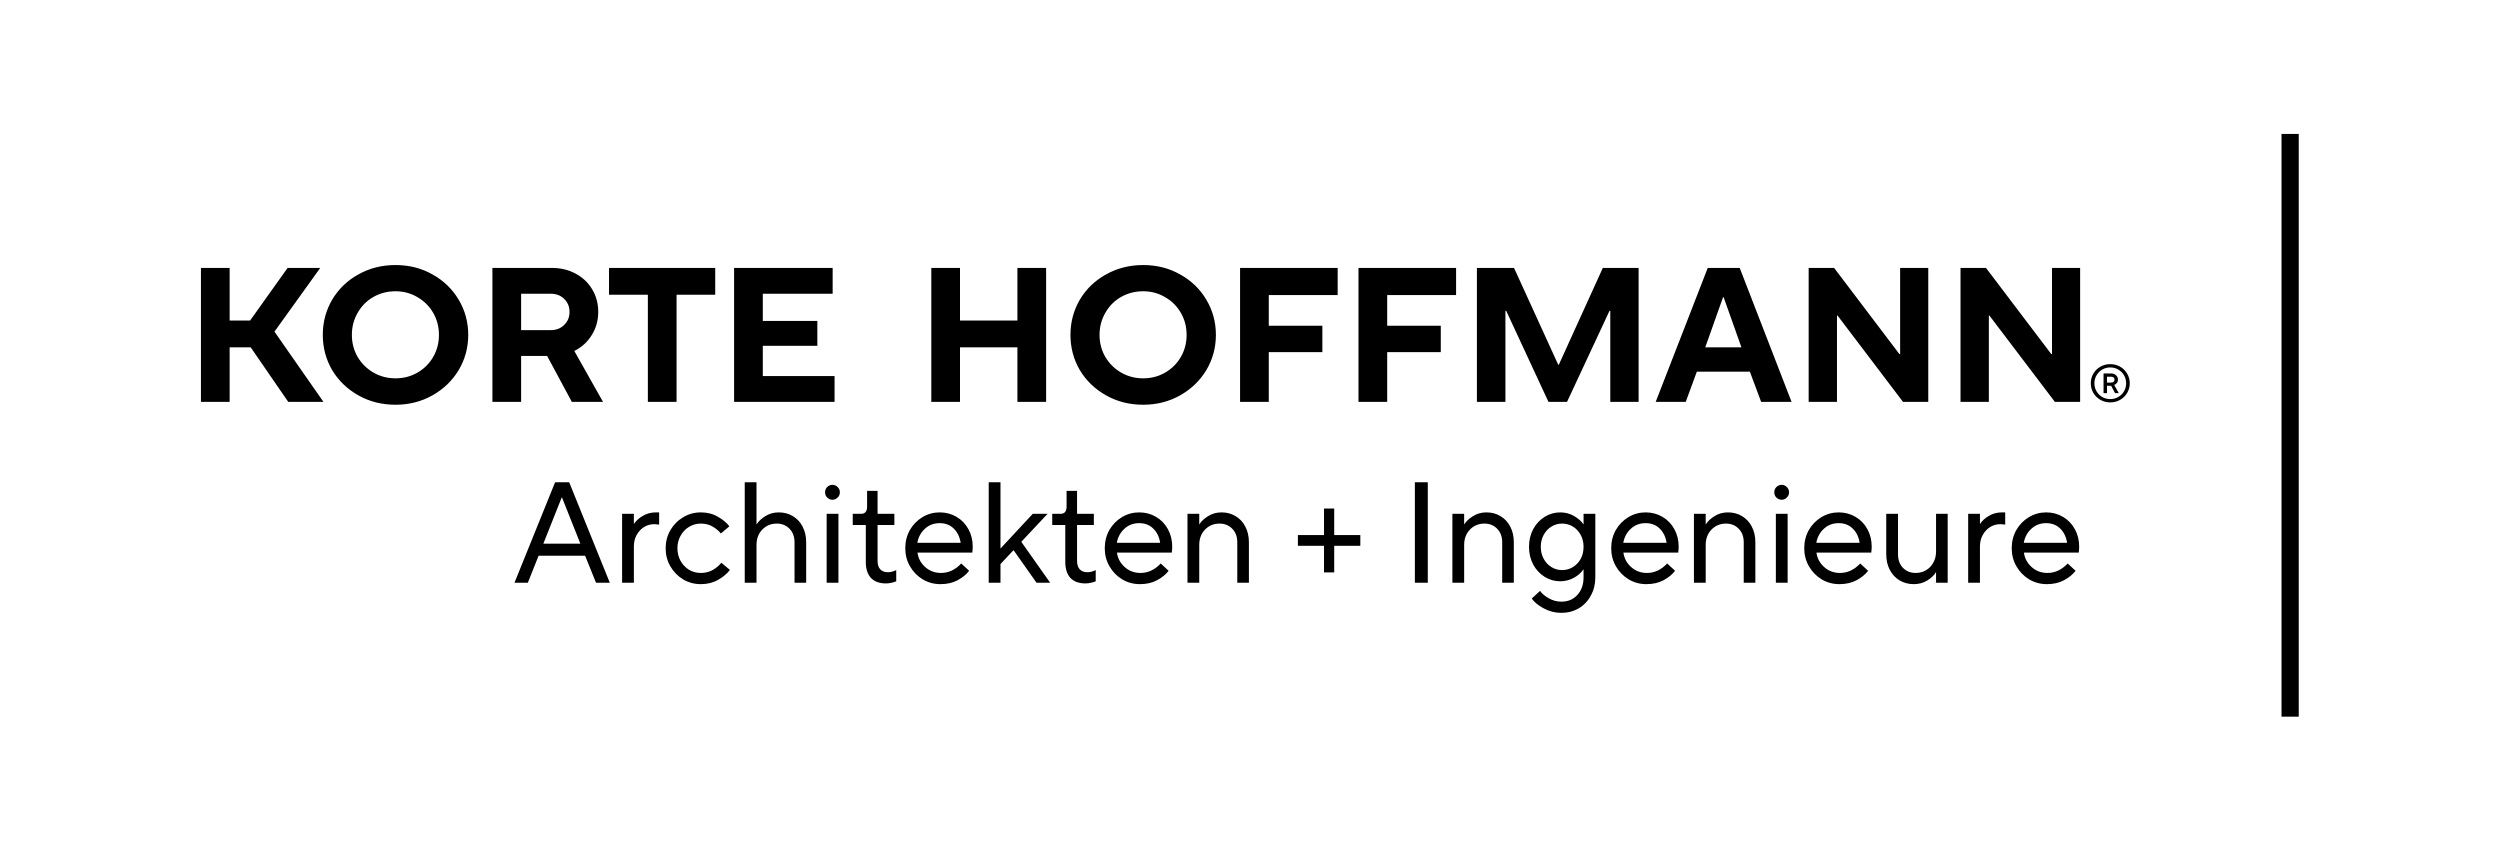
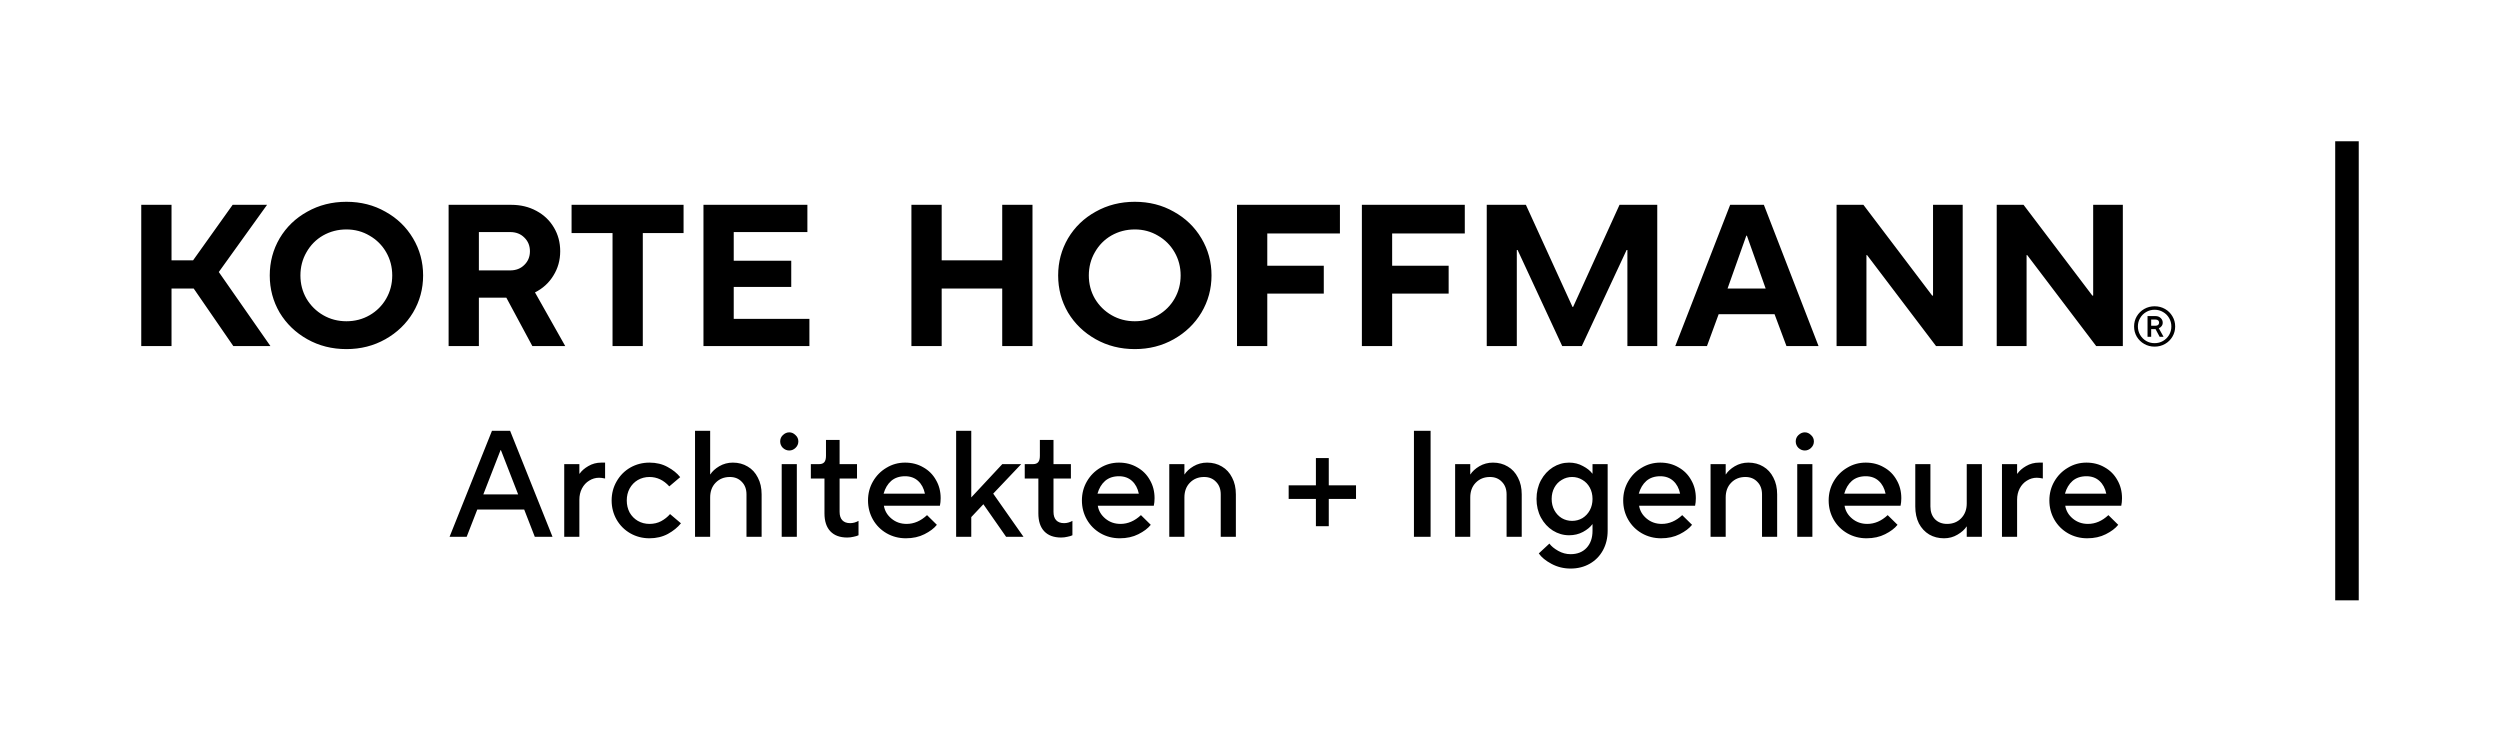
- <svg xmlns="http://www.w3.org/2000/svg" width="4703" height="1601" fill="none" viewBox="0 0 4703 1601">
-   <path fill="#000" d="M432 603h38.492l70.559-99h61.387L516.33 623.88 608.459 756h-66.204l-70.649-102.6H432V756h-54V504h54v99Zm312.033 158.4c-25.68 0-48.96-5.88-69.84-17.64-20.88-11.76-37.32-27.6-49.32-47.52-11.76-20.16-17.64-42.24-17.64-66.24 0-24 5.88-46.08 17.64-66.24 12-20.16 28.44-36 49.32-47.52 20.88-11.76 44.16-17.64 69.84-17.64 25.68 0 48.84 5.88 69.48 17.64 20.88 11.52 37.32 27.36 49.32 47.52 12 20.16 18 42.24 18 66.24 0 24-6 46.08-18 66.24-12 19.92-28.44 35.76-49.32 47.52-20.88 11.76-44.04 17.64-69.48 17.64Zm0-49.68c15.12 0 28.92-3.6 41.4-10.8 12.48-7.2 22.32-17.04 29.52-29.52 7.2-12.48 10.8-26.28 10.8-41.4 0-15.12-3.6-28.92-10.8-41.4-7.2-12.48-17.04-22.32-29.52-29.52-12.48-7.44-26.28-11.16-41.4-11.16-15.12 0-29.04 3.6-41.76 10.8-12.48 7.2-22.32 17.16-29.52 29.88-7.2 12.48-10.8 26.28-10.8 41.4 0 15.12 3.6 28.92 10.8 41.4 7.44 12.48 17.4 22.32 29.88 29.52 12.48 7.2 26.28 10.8 41.4 10.8ZM1134.4 756h-58.68l-46.44-86.4h-48.958V756h-54V504h111.598c16.8 0 31.8 3.6 45 10.8 13.44 7.2 23.88 17.16 31.32 29.88 7.44 12.48 11.16 26.52 11.16 42.12 0 16.08-4.08 30.6-12.24 43.56-7.92 12.96-18.84 22.92-32.76 29.88l54 95.76ZM980.322 552.6V621h55.798c10.32 0 18.72-3.24 25.2-9.72 6.72-6.48 10.08-14.64 10.08-24.48s-3.36-18-10.08-24.48c-6.48-6.48-14.88-9.72-25.2-9.72h-55.798ZM1272.76 756h-54V554.4h-73.08V504h199.8v50.4h-72.72V756Zm297.22 0h-189V504h185.4v48.6h-131.4v51.12h102.6v46.8h-102.6v56.88h135V756Zm235.98 0h-54V504h54v99h108v-99h54v252h-54V653.4h-108V756Zm344.58 5.4c-25.68 0-48.96-5.88-69.84-17.64-20.88-11.76-37.32-27.6-49.32-47.52-11.76-20.16-17.64-42.24-17.64-66.24 0-24 5.88-46.08 17.64-66.24 12-20.16 28.44-36 49.32-47.52 20.88-11.76 44.16-17.64 69.84-17.64 25.68 0 48.84 5.88 69.48 17.64 20.88 11.52 37.32 27.36 49.32 47.52 12 20.16 18 42.24 18 66.24 0 24-6 46.08-18 66.24-12 19.92-28.44 35.76-49.32 47.52-20.88 11.76-44.04 17.64-69.48 17.64Zm0-49.68c15.12 0 28.92-3.6 41.4-10.8 12.48-7.2 22.32-17.04 29.52-29.52 7.2-12.48 10.8-26.28 10.8-41.4 0-15.12-3.6-28.92-10.8-41.4-7.2-12.48-17.04-22.32-29.52-29.52-12.48-7.44-26.28-11.16-41.4-11.16-15.12 0-29.04 3.6-41.76 10.8-12.48 7.2-22.32 17.16-29.52 29.88-7.2 12.48-10.8 26.28-10.8 41.4 0 15.12 3.6 28.92 10.8 41.4 7.44 12.48 17.4 22.32 29.88 29.52 12.48 7.2 26.28 10.8 41.4 10.8ZM2386.83 756h-54V504h183.6v51.12h-129.6v57.6h100.8v49.68h-100.8V756Zm222.76 0h-54V504h183.6v51.12h-129.6v57.6h100.8v49.68h-100.8V756Zm222.4 0h-53.64V504h69.84l83.16 182.16h1.08l82.8-182.16h67.32v252h-53.28V584.64h-1.44L2947.91 756h-34.92l-79.56-171.36h-1.44V756Zm339.22 0h-56.52l97.92-252h60.12l97.56 252h-57.24l-21.24-56.88h-99.72L3171.21 756Zm70.2-196.92-33.48 94.32h68.04l-33.48-94.32h-1.08ZM3455.73 756h-53.28V504h47.88l122.76 162h1.44V504h52.92v252h-47.52l-123.12-162.36h-1.08V756Zm285.69 0h-53.28V504h47.88l122.76 162h1.44V504h52.92v252h-47.52L3742.5 593.64h-1.08V756Zm228.38 1c-6.73 0-12.9-1.6-18.5-4.8-5.6-3.2-10.03-7.533-13.3-13-3.2-5.533-4.8-11.6-4.8-18.2s1.6-12.633 4.8-18.1c3.27-5.533 7.7-9.9 13.3-13.1 5.6-3.2 11.77-4.8 18.5-4.8 6.8 0 13 1.6 18.6 4.8 5.6 3.2 10 7.567 13.2 13.1 3.27 5.467 4.9 11.5 4.9 18.1 0 6.6-1.63 12.667-4.9 18.2-3.2 5.467-7.6 9.8-13.2 13-5.6 3.2-11.8 4.8-18.6 4.8Zm0-6.2c5.47 0 10.47-1.3 15-3.9 4.6-2.667 8.23-6.267 10.9-10.8 2.67-4.6 4-9.633 4-15.1 0-5.467-1.33-10.467-4-15-2.67-4.6-6.3-8.2-10.9-10.8-4.53-2.667-9.53-4-15-4-5.47 0-10.47 1.333-15 4-4.53 2.6-8.13 6.2-10.8 10.8-2.67 4.533-4 9.533-4 15 0 5.467 1.33 10.5 4 15.1 2.67 4.533 6.27 8.133 10.8 10.8 4.53 2.6 9.53 3.9 15 3.9Zm-12.6-11.3v-37h14.3c3.67 0 6.7 1.133 9.1 3.4 2.47 2.267 3.7 5.033 3.7 8.3 0 2.533-.73 4.667-2.2 6.4-1.4 1.733-3 2.933-4.8 3.6l8.5 15.3h-7l-7.3-13.7h-7.8v13.7h-6.5Zm14.3-19.8c2.07 0 3.63-.5 4.7-1.5 1.07-1 1.6-2.333 1.6-4 0-1.733-.53-3.067-1.6-4-1.07-1-2.63-1.5-4.7-1.5h-7.8v11h7.8ZM992.97 1096.2h-25.11l76.41-189h26.46l76.41 189h-25.92l-20.52-50.76h-87.48l-20.25 50.76Zm63.72-160.38-34.56 86.94h69.66l-34.56-86.94h-.54Zm113.61 160.38V966.6h22.14v18.9h.27c3.6-5.58 9-10.53 16.2-14.85 7.38-4.5 15.66-6.75 24.84-6.75h6.21v22.95c-4.32-.54-7.29-.81-8.91-.81-7.02 0-13.5 1.8-19.44 5.4-5.76 3.6-10.44 8.64-14.04 15.12-3.42 6.3-5.13 13.41-5.13 21.33v68.31h-22.14Zm148.06 2.7c-12.06 0-23.13-2.97-33.21-8.91-10.08-6.12-18.09-14.31-24.03-24.57-5.94-10.26-8.91-21.6-8.91-34.02 0-12.42 2.97-23.76 8.91-34.02 5.94-10.26 13.95-18.36 24.03-24.3 10.08-6.12 21.15-9.18 33.21-9.18 12.06 0 22.68 2.7 31.86 8.1 9.36 5.22 16.65 11.25 21.87 18.09l-15.93 13.5c-4.32-5.22-9.63-9.63-15.93-13.23-6.3-3.6-13.59-5.4-21.87-5.4-8.1 0-15.48 2.07-22.14 6.21-6.66 3.96-11.97 9.54-15.93 16.74-3.96 7.02-5.94 14.85-5.94 23.49 0 8.64 1.98 16.56 5.94 23.76 3.96 7.02 9.27 12.6 15.93 16.74 6.66 3.96 14.04 5.94 22.14 5.94 8.28 0 15.66-1.8 22.14-5.4 6.66-3.78 12.15-8.37 16.47-13.77l16.2 13.5c-5.58 7.2-13.14 13.5-22.68 18.9-9.36 5.22-20.07 7.83-32.13 7.83Zm82.64-2.7v-189h22.14v79.11h.27c3.6-5.76 9.09-10.89 16.47-15.39 7.38-4.68 15.75-7.02 25.11-7.02 9.9 0 18.72 2.34 26.46 7.02 7.92 4.68 14.04 11.25 18.36 19.71 4.5 8.46 6.75 18.27 6.75 29.43v76.14h-21.87v-76.14c0-10.44-3.15-18.9-9.45-25.38-6.3-6.48-14.31-9.72-24.03-9.72-10.8 0-19.89 3.78-27.27 11.34-7.2 7.56-10.8 17.19-10.8 28.89v71.01H1401Zm176.24 0h-22.14V966.6h22.14v129.6Zm-11.07-156.06c-3.78 0-7.11-1.35-9.99-4.05-2.7-2.7-4.05-6.03-4.05-9.99s1.35-7.29 4.05-9.99c2.88-2.7 6.21-4.05 9.99-4.05 3.6 0 6.75 1.35 9.45 4.05 2.88 2.7 4.32 6.03 4.32 9.99s-1.44 7.29-4.32 9.99c-2.7 2.7-5.85 4.05-9.45 4.05Zm100.38 157.41c-12.06 0-21.42-3.42-28.08-10.26-6.48-7.02-9.72-17.1-9.72-30.24v-69.39h-24.57V966.6h15.66c7.56 0 11.34-4.5 11.34-13.5v-29.7h19.71v43.2h31.59v21.06h-31.59v67.5c0 7.02 1.71 12.33 5.13 15.93 3.42 3.6 8.19 5.4 14.31 5.4 5.04 0 10.26-1.35 15.66-4.05v21.06c-2.16 1.08-5.04 1.98-8.64 2.7-3.42.9-7.02 1.35-10.8 1.35Zm102.6 1.35c-12.06 0-23.13-2.97-33.21-8.91-10.08-6.12-18.09-14.31-24.03-24.57-5.94-10.26-8.91-21.6-8.91-34.02 0-12.6 2.88-24.03 8.64-34.29 5.94-10.26 13.86-18.36 23.76-24.3 9.9-5.94 20.7-8.91 32.4-8.91 11.52 0 22.05 2.79 31.59 8.37 9.54 5.58 17.01 13.32 22.41 23.22 5.4 9.72 8.1 20.79 8.1 33.21 0 2.88-.27 6.48-.81 10.8h-103.14c1.44 10.8 6.3 19.89 14.58 27.27 8.28 7.38 18.18 11.07 29.7 11.07 14.22 0 26.91-5.94 38.07-17.82l14.85 13.77c-5.22 6.84-12.51 12.78-21.87 17.82-9.18 4.86-19.89 7.29-32.13 7.29Zm38.07-77.76c-1.8-11.34-6.21-20.34-13.23-27-6.84-6.66-15.57-9.99-26.19-9.99-10.98 0-20.25 3.51-27.81 10.53-7.56 6.84-12.33 15.66-14.31 26.46h81.54Zm74.89 75.06h-22.14v-189h22.14v124.74l60.75-65.34h27.81l-49.41 52.65 54.27 76.95h-25.65l-43.2-61.29-24.57 26.19v35.1Zm159.71 1.35c-12.06 0-21.42-3.42-28.08-10.26-6.48-7.02-9.72-17.1-9.72-30.24v-69.39h-24.57V966.6h15.66c7.56 0 11.34-4.5 11.34-13.5v-29.7h19.71v43.2h31.59v21.06h-31.59v67.5c0 7.02 1.71 12.33 5.13 15.93 3.42 3.6 8.19 5.4 14.31 5.4 5.04 0 10.26-1.35 15.66-4.05v21.06c-2.16 1.08-5.04 1.98-8.64 2.7-3.42.9-7.02 1.35-10.8 1.35Zm102.6 1.35c-12.06 0-23.13-2.97-33.21-8.91-10.08-6.12-18.09-14.31-24.03-24.57-5.94-10.26-8.91-21.6-8.91-34.02 0-12.6 2.88-24.03 8.64-34.29 5.94-10.26 13.86-18.36 23.76-24.3 9.9-5.94 20.7-8.91 32.4-8.91 11.52 0 22.05 2.79 31.59 8.37 9.54 5.58 17.01 13.32 22.41 23.22 5.4 9.72 8.1 20.79 8.1 33.21 0 2.88-.27 6.48-.81 10.8h-103.14c1.44 10.8 6.3 19.89 14.58 27.27 8.28 7.38 18.18 11.07 29.7 11.07 14.22 0 26.91-5.94 38.07-17.82l14.85 13.77c-5.22 6.84-12.51 12.78-21.87 17.82-9.18 4.86-19.89 7.29-32.13 7.29Zm38.07-77.76c-1.8-11.34-6.21-20.34-13.23-27-6.84-6.66-15.57-9.99-26.19-9.99-10.98 0-20.25 3.51-27.81 10.53-7.56 6.84-12.33 15.66-14.31 26.46h81.54Zm51.39 75.06V966.6h22.14v19.71h.27c3.6-5.76 9.09-10.89 16.47-15.39 7.38-4.68 15.75-7.02 25.11-7.02 9.9 0 18.72 2.34 26.46 7.02 7.92 4.68 14.04 11.25 18.36 19.71 4.5 8.46 6.75 18.27 6.75 29.43v76.14h-21.87v-76.14c0-10.44-3.15-18.9-9.45-25.38-6.3-6.48-14.31-9.72-24.03-9.72-10.8 0-19.89 3.78-27.27 11.34-7.2 7.56-10.8 17.19-10.8 28.89v71.01h-22.14Zm276.03-19.44h-19.17v-49.95h-49.14v-20.25h49.14v-49.95h19.17v49.95h49.14v20.25h-49.14v49.95Zm176.04 19.44h-24.3v-189h24.3v189Zm46.29 0V966.6h22.14v19.71h.27c3.6-5.76 9.09-10.89 16.47-15.39 7.38-4.68 15.75-7.02 25.11-7.02 9.9 0 18.72 2.34 26.46 7.02 7.92 4.68 14.04 11.25 18.36 19.71 4.5 8.46 6.75 18.27 6.75 29.43v76.14h-21.87v-76.14c0-10.44-3.15-18.9-9.45-25.38-6.3-6.48-14.31-9.72-24.03-9.72-10.8 0-19.89 3.78-27.27 11.34-7.2 7.56-10.8 17.19-10.8 28.89v71.01h-22.14Zm204.89 56.7c-11.88 0-23.04-2.88-33.48-8.64-10.26-5.58-17.64-11.7-22.14-18.36l15.66-14.31c3.42 5.04 8.82 9.63 16.2 13.77 7.56 4.32 15.48 6.48 23.76 6.48 12.6 0 22.68-4.23 30.24-12.69 7.74-8.46 11.61-19.44 11.61-32.94v-15.12h-.27c-4.14 6.3-10.17 11.61-18.09 15.93s-16.47 6.48-25.65 6.48c-10.44 0-20.16-2.79-29.16-8.37-9-5.58-16.2-13.32-21.6-23.22-5.22-9.9-7.83-20.97-7.83-33.21 0-12.24 2.61-23.31 7.83-33.21 5.4-9.9 12.6-17.64 21.6-23.22 9-5.58 18.72-8.37 29.16-8.37 9.9 0 18.72 2.34 26.46 7.02 7.92 4.68 13.68 9.81 17.28 15.39h.27V966.6h22.14v119.61c0 12.6-2.79 23.94-8.37 34.02-5.4 10.26-12.96 18.27-22.68 24.03-9.72 5.76-20.7 8.64-32.94 8.64Zm1.35-80.46c7.56 0 14.4-1.89 20.52-5.67 6.12-3.78 10.98-8.91 14.58-15.39 3.6-6.66 5.4-14.22 5.4-22.68 0-8.46-1.8-15.93-5.4-22.41-3.6-6.66-8.46-11.88-14.58-15.66-6.12-3.78-12.96-5.67-20.52-5.67-7.2 0-13.86 1.89-19.98 5.67-6.12 3.78-10.98 9-14.58 15.66-3.6 6.66-5.4 14.13-5.4 22.41s1.8 15.75 5.4 22.41c3.6 6.66 8.46 11.88 14.58 15.66 6.12 3.78 12.78 5.67 19.98 5.67Zm158.67 26.46c-12.06 0-23.13-2.97-33.21-8.91-10.08-6.12-18.09-14.31-24.03-24.57-5.94-10.26-8.91-21.6-8.91-34.02 0-12.6 2.88-24.03 8.64-34.29 5.94-10.26 13.86-18.36 23.76-24.3 9.9-5.94 20.7-8.91 32.4-8.91 11.52 0 22.05 2.79 31.59 8.37 9.54 5.58 17.01 13.32 22.41 23.22 5.4 9.72 8.1 20.79 8.1 33.21 0 2.88-.27 6.48-.81 10.8h-103.14c1.44 10.8 6.3 19.89 14.58 27.27 8.28 7.38 18.18 11.07 29.7 11.07 14.22 0 26.91-5.94 38.07-17.82l14.85 13.77c-5.22 6.84-12.51 12.78-21.87 17.82-9.18 4.86-19.89 7.29-32.13 7.29Zm38.07-77.76c-1.8-11.34-6.21-20.34-13.23-27-6.84-6.66-15.57-9.99-26.19-9.99-10.98 0-20.25 3.51-27.81 10.53-7.56 6.84-12.33 15.66-14.31 26.46h81.54Zm51.4 75.06V966.6h22.14v19.71h.27c3.6-5.76 9.09-10.89 16.47-15.39 7.38-4.68 15.75-7.02 25.11-7.02 9.9 0 18.72 2.34 26.46 7.02 7.92 4.68 14.04 11.25 18.36 19.71 4.5 8.46 6.75 18.27 6.75 29.43v76.14h-21.87v-76.14c0-10.44-3.15-18.9-9.45-25.38-6.3-6.48-14.31-9.72-24.03-9.72-10.8 0-19.89 3.78-27.27 11.34-7.2 7.56-10.8 17.19-10.8 28.89v71.01h-22.14Zm176.26 0h-22.14V966.6h22.14v129.6Zm-11.07-156.06c-3.78 0-7.11-1.35-9.99-4.05-2.7-2.7-4.05-6.03-4.05-9.99s1.35-7.29 4.05-9.99c2.88-2.7 6.21-4.05 9.99-4.05 3.6 0 6.75 1.35 9.45 4.05 2.88 2.7 4.32 6.03 4.32 9.99s-1.44 7.29-4.32 9.99c-2.7 2.7-5.85 4.05-9.45 4.05Zm108.48 158.76c-12.06 0-23.13-2.97-33.21-8.91-10.08-6.12-18.09-14.31-24.03-24.57-5.94-10.26-8.91-21.6-8.91-34.02 0-12.6 2.88-24.03 8.64-34.29 5.94-10.26 13.86-18.36 23.76-24.3 9.9-5.94 20.7-8.91 32.4-8.91 11.52 0 22.05 2.79 31.59 8.37 9.54 5.58 17.01 13.32 22.41 23.22 5.4 9.72 8.1 20.79 8.1 33.21 0 2.88-.27 6.48-.81 10.8h-103.14c1.44 10.8 6.3 19.89 14.58 27.27 8.28 7.38 18.18 11.07 29.7 11.07 14.22 0 26.91-5.94 38.07-17.82l14.85 13.77c-5.22 6.84-12.51 12.78-21.87 17.82-9.18 4.86-19.89 7.29-32.13 7.29Zm38.07-77.76c-1.8-11.34-6.21-20.34-13.23-27-6.84-6.66-15.57-9.99-26.19-9.99-10.98 0-20.25 3.51-27.81 10.53-7.56 6.84-12.33 15.66-14.31 26.46h81.54Zm101.89 77.76c-9.9 0-18.81-2.34-26.73-7.02-7.74-4.68-13.86-11.25-18.36-19.71s-6.75-18.27-6.75-29.43V966.6h22.14v76.14c0 10.44 3.06 18.9 9.18 25.38 6.3 6.48 14.31 9.72 24.03 9.72 7.2 0 13.68-1.71 19.44-5.13 5.94-3.42 10.53-8.19 13.77-14.31 3.42-6.12 5.13-13.05 5.13-20.79V966.6h21.87v129.6h-21.87v-19.71h-.27c-3.42 5.76-8.91 10.98-16.47 15.66-7.56 4.5-15.93 6.75-25.11 6.75Zm102.28-2.7V966.6h22.14v18.9h.27c3.6-5.58 9-10.53 16.2-14.85 7.38-4.5 15.66-6.75 24.84-6.75h6.21v22.95c-4.32-.54-7.29-.81-8.91-.81-7.02 0-13.5 1.8-19.44 5.4-5.76 3.6-10.44 8.64-14.04 15.12-3.42 6.3-5.13 13.41-5.13 21.33v68.31h-22.14Zm148.06 2.7c-12.06 0-23.13-2.97-33.21-8.91-10.08-6.12-18.09-14.31-24.03-24.57-5.94-10.26-8.91-21.6-8.91-34.02 0-12.6 2.88-24.03 8.64-34.29 5.94-10.26 13.86-18.36 23.76-24.3 9.9-5.94 20.7-8.91 32.4-8.91 11.52 0 22.05 2.79 31.59 8.37 9.54 5.58 17.01 13.32 22.41 23.22 5.4 9.72 8.1 20.79 8.1 33.21 0 2.88-.27 6.48-.81 10.8h-103.14c1.44 10.8 6.3 19.89 14.58 27.27 8.28 7.38 18.18 11.07 29.7 11.07 14.22 0 26.91-5.94 38.07-17.82l14.85 13.77c-5.22 6.84-12.51 12.78-21.87 17.82-9.18 4.86-19.89 7.29-32.13 7.29Zm38.07-77.76c-1.8-11.34-6.21-20.34-13.23-27-6.84-6.66-15.57-9.99-26.19-9.99-10.98 0-20.25 3.51-27.81 10.53-7.56 6.84-12.33 15.66-14.31 26.46h81.54Zm435.74 327.06H4292V252h32.4v1096.2Z" />
+ <svg xmlns="http://www.w3.org/2000/svg" width="4460" height="1323" fill="none" viewBox="0 0 4460 1323">
+   <path fill="#000" d="M306 464.4h38.492l70.559-99h61.387L390.33 485.28l92.129 132.12h-66.204l-70.649-102.6H306v102.6h-54v-252h54v99Zm312.033 158.4c-25.68 0-48.96-5.88-69.84-17.64-20.88-11.76-37.32-27.6-49.32-47.52-11.76-20.16-17.64-42.24-17.64-66.24 0-24 5.88-46.08 17.64-66.24 12-20.16 28.44-36 49.32-47.52 20.88-11.76 44.16-17.64 69.84-17.64 25.68 0 48.84 5.88 69.48 17.64 20.88 11.52 37.32 27.36 49.32 47.52 12 20.16 18 42.24 18 66.24 0 24-6 46.08-18 66.24-12 19.92-28.44 35.76-49.32 47.52-20.88 11.76-44.04 17.64-69.48 17.64Zm0-49.68c15.12 0 28.92-3.6 41.4-10.8 12.48-7.2 22.32-17.04 29.52-29.52 7.2-12.48 10.8-26.28 10.8-41.4 0-15.12-3.6-28.92-10.8-41.4-7.2-12.48-17.04-22.32-29.52-29.52-12.48-7.44-26.28-11.16-41.4-11.16-15.12 0-29.04 3.6-41.76 10.8-12.48 7.2-22.32 17.16-29.52 29.88-7.2 12.48-10.8 26.28-10.8 41.4 0 15.12 3.6 28.92 10.8 41.4 7.44 12.48 17.4 22.32 29.88 29.52 12.48 7.2 26.28 10.8 41.4 10.8ZM1008.4 617.4h-58.678l-46.44-86.4h-48.96v86.4h-54v-252h111.6c16.8 0 31.8 3.6 45 10.8 13.44 7.2 23.88 17.16 31.32 29.88 7.44 12.48 11.16 26.52 11.16 42.12 0 16.08-4.08 30.6-12.24 43.56-7.92 12.96-18.84 22.92-32.76 29.88l53.998 95.76ZM854.322 414v68.4h55.8c10.32 0 18.72-3.24 25.2-9.72 6.72-6.48 10.08-14.64 10.08-24.48s-3.36-18-10.08-24.48c-6.48-6.48-14.88-9.72-25.2-9.72h-55.8Zm292.438 203.4h-54V415.8h-73.08v-50.4h199.8v50.4h-72.72v201.6Zm297.22 0h-189v-252h185.4V414h-131.4v51.12h102.6v46.8h-102.6v56.88h135v48.6Zm235.98 0h-54v-252h54v99h108v-99h54v252h-54V514.8h-108v102.6Zm344.58 5.4c-25.68 0-48.96-5.88-69.84-17.64-20.88-11.76-37.32-27.6-49.32-47.52-11.76-20.16-17.64-42.24-17.64-66.24 0-24 5.88-46.08 17.64-66.24 12-20.16 28.44-36 49.32-47.52 20.88-11.76 44.16-17.64 69.84-17.64 25.68 0 48.84 5.88 69.48 17.64 20.88 11.52 37.32 27.36 49.32 47.52 12 20.16 18 42.24 18 66.24 0 24-6 46.08-18 66.24-12 19.92-28.44 35.76-49.32 47.52-20.88 11.76-44.04 17.64-69.48 17.64Zm0-49.68c15.12 0 28.92-3.6 41.4-10.8 12.48-7.2 22.32-17.04 29.52-29.52 7.2-12.48 10.8-26.28 10.8-41.4 0-15.12-3.6-28.92-10.8-41.4-7.2-12.48-17.04-22.32-29.52-29.52-12.48-7.44-26.28-11.16-41.4-11.16-15.12 0-29.04 3.6-41.76 10.8-12.48 7.2-22.32 17.16-29.52 29.88-7.2 12.48-10.8 26.28-10.8 41.4 0 15.12 3.6 28.92 10.8 41.4 7.44 12.48 17.4 22.32 29.88 29.52 12.48 7.2 26.28 10.8 41.4 10.8Zm236.29 44.28h-54v-252h183.6v51.12h-129.6v57.6h100.8v49.68h-100.8v93.6Zm222.76 0h-54v-252h183.6v51.12h-129.6v57.6h100.8v49.68h-100.8v93.6Zm222.4 0h-53.64v-252h69.84l83.16 182.16h1.08l82.8-182.16h67.32v252h-53.28V446.04h-1.44l-79.92 171.36h-34.92l-79.56-171.36h-1.44V617.4Zm339.22 0h-56.52l97.92-252h60.12l97.56 252h-57.24l-21.24-56.88h-99.72l-20.88 56.88Zm70.2-196.92-33.48 94.32h68.04l-33.48-94.32h-1.08Zm214.32 196.92h-53.28v-252h47.88l122.76 162h1.44v-162h52.92v252h-47.52l-123.12-162.36h-1.08V617.4Zm285.69 0h-53.28v-252h47.88l122.76 162h1.44v-162h52.92v252h-47.52L3616.5 455.04h-1.08V617.4Zm228.38 1c-6.73 0-12.9-1.6-18.5-4.8-5.6-3.2-10.03-7.533-13.3-13-3.2-5.533-4.8-11.6-4.8-18.2s1.6-12.633 4.8-18.1c3.27-5.533 7.7-9.9 13.3-13.1 5.6-3.2 11.77-4.8 18.5-4.8 6.8 0 13 1.6 18.6 4.8 5.6 3.2 10 7.567 13.2 13.1 3.27 5.467 4.9 11.5 4.9 18.1 0 6.6-1.63 12.667-4.9 18.2-3.2 5.467-7.6 9.8-13.2 13-5.6 3.2-11.8 4.8-18.6 4.8Zm0-6.2c5.47 0 10.47-1.3 15-3.9 4.6-2.667 8.23-6.267 10.9-10.8 2.67-4.6 4-9.633 4-15.1 0-5.467-1.33-10.467-4-15-2.67-4.6-6.3-8.2-10.9-10.8-4.53-2.667-9.53-4-15-4-5.47 0-10.47 1.333-15 4-4.53 2.6-8.13 6.2-10.8 10.8-2.67 4.533-4 9.533-4 15 0 5.467 1.33 10.5 4 15.1 2.67 4.533 6.27 8.133 10.8 10.8 4.53 2.6 9.53 3.9 15 3.9Zm-12.6-11.3v-37h14.3c3.67 0 6.7 1.133 9.1 3.4 2.47 2.267 3.7 5.033 3.7 8.3 0 2.533-.73 4.667-2.2 6.4-1.4 1.733-3 2.933-4.8 3.6l8.5 15.3h-7l-7.3-13.7h-7.8v13.7h-6.5Zm14.3-19.8c2.07 0 3.63-.5 4.7-1.5 1.07-1 1.6-2.333 1.6-4 0-1.733-.53-3.067-1.6-4-1.07-1-2.63-1.5-4.7-1.5h-7.8v11h7.8ZM832.56 957.6h-30.51l75.6-189h32.4l75.6 189h-31.59l-18.9-48.6h-83.7l-18.9 48.6Zm60.48-154.71L862.26 882h62.1l-30.78-79.11h-.54Zm113.55 154.71V828h27v17.01h.54c3.42-5.04 8.55-9.54 15.39-13.5 7.02-4.14 14.76-6.21 23.22-6.21h6.75v28.35c-4.14-.9-7.74-1.35-10.8-1.35-6.3 0-12.15 1.71-17.55 5.13-5.4 3.24-9.72 7.92-12.96 14.04-3.06 5.94-4.59 12.6-4.59 19.98v66.15h-27Zm152.06 2.7c-12.42 0-23.85-2.97-34.29-8.91-10.26-5.94-18.36-14.04-24.3-24.3-5.94-10.44-8.91-21.87-8.91-34.29 0-12.42 2.97-23.76 8.91-34.02 5.94-10.44 14.04-18.63 24.3-24.57 10.44-5.94 21.87-8.91 34.29-8.91 12.24 0 23.04 2.61 32.4 7.83 9.36 5.04 16.83 11.07 22.41 18.09l-19.44 16.47c-10.08-11.16-21.87-16.74-35.37-16.74-7.56 0-14.49 1.8-20.79 5.4-6.12 3.6-10.98 8.64-14.58 15.12-3.42 6.3-5.13 13.41-5.13 21.33 0 7.92 1.71 15.12 5.13 21.6 3.6 6.3 8.46 11.25 14.58 14.85 6.3 3.6 13.23 5.4 20.79 5.4 7.74 0 14.67-1.62 20.79-4.86 6.3-3.42 11.61-7.65 15.93-12.69l19.44 16.47c-5.76 7.2-13.5 13.5-23.22 18.9-9.72 5.22-20.7 7.83-32.94 7.83Zm81.28-2.7v-189h27v77.76h.27c3.42-5.4 8.73-10.26 15.93-14.58 7.38-4.32 15.48-6.48 24.3-6.48 9.9 0 18.72 2.34 26.46 7.02 7.74 4.5 13.77 11.07 18.09 19.71 4.5 8.46 6.75 18.45 6.75 29.97v75.6h-27V882c0-9.36-2.79-16.83-8.37-22.41-5.4-5.76-12.51-8.64-21.33-8.64-10.26 0-18.72 3.42-25.38 10.26-6.48 6.66-9.72 15.39-9.72 26.19v70.2h-27Zm181.62 0h-27V828h27v129.6Zm-13.5-153.9c-4.14 0-7.92-1.53-11.34-4.59-3.24-3.24-4.86-7.11-4.86-11.61 0-4.5 1.62-8.28 4.86-11.34 3.42-3.24 7.2-4.86 11.34-4.86s7.83 1.62 11.07 4.86c3.42 3.06 5.13 6.84 5.13 11.34s-1.71 8.37-5.13 11.61c-3.24 3.06-6.93 4.59-11.07 4.59Zm103.3 155.25c-12.96 0-22.95-3.69-29.97-11.07-7.02-7.38-10.53-18.09-10.53-32.13v-62.1h-24.3V828h14.85c4.14 0 7.2-1.17 9.18-3.51 1.98-2.34 2.97-6.12 2.97-11.34V784.8h24.3V828h31.05v25.65h-31.05v59.4c0 6.66 1.62 11.7 4.86 15.12s7.92 5.13 14.04 5.13c5.04 0 9.99-1.35 14.85-4.05v25.65c-2.16 1.08-5.13 1.98-8.91 2.7-3.6.9-7.38 1.35-11.34 1.35Zm104.68 1.35c-12.42 0-23.85-2.97-34.29-8.91-10.26-5.94-18.36-14.04-24.3-24.3-5.94-10.44-8.91-21.87-8.91-34.29 0-12.42 2.97-23.76 8.91-34.02 5.94-10.26 13.95-18.36 24.03-24.3 10.08-6.12 21.15-9.18 33.21-9.18 12.06 0 22.86 2.79 32.4 8.37 9.72 5.4 17.28 12.96 22.68 22.68 5.58 9.54 8.37 20.34 8.37 32.4 0 4.86-.45 9.36-1.35 13.5h-99.9c1.44 9 5.94 16.65 13.5 22.95 7.56 6.3 16.56 9.45 27 9.45 13.14 0 25.29-5.22 36.45-15.66l17.55 17.28c-5.04 6.3-12.42 11.88-22.14 16.74-9.54 4.86-20.61 7.29-33.21 7.29Zm34.02-79.65c-1.98-9.54-6.03-17.1-12.15-22.68-6.12-5.58-13.86-8.37-23.22-8.37-10.08 0-18.36 2.79-24.84 8.37-6.3 5.58-10.8 13.14-13.5 22.68h73.71Zm82.69 76.95h-27v-189h27v118.8l55.35-59.4h33.75l-49.95 52.65 54 76.95h-31.05l-40.5-58.05-21.6 22.95v35.1Zm160.2 1.35c-12.96 0-22.95-3.69-29.97-11.07-7.02-7.38-10.53-18.09-10.53-32.13v-62.1h-24.3V828h14.85c4.14 0 7.2-1.17 9.18-3.51 1.98-2.34 2.97-6.12 2.97-11.34V784.8h24.3V828h31.05v25.65h-31.05v59.4c0 6.66 1.62 11.7 4.86 15.12s7.92 5.13 14.04 5.13c5.04 0 9.99-1.35 14.85-4.05v25.65c-2.16 1.08-5.13 1.98-8.91 2.7-3.6.9-7.38 1.35-11.34 1.35Zm104.69 1.35c-12.42 0-23.85-2.97-34.29-8.91-10.26-5.94-18.36-14.04-24.3-24.3-5.94-10.44-8.91-21.87-8.91-34.29 0-12.42 2.97-23.76 8.91-34.02 5.94-10.26 13.95-18.36 24.03-24.3 10.08-6.12 21.15-9.18 33.21-9.18 12.06 0 22.86 2.79 32.4 8.37 9.72 5.4 17.28 12.96 22.68 22.68 5.58 9.54 8.37 20.34 8.37 32.4 0 4.86-.45 9.36-1.35 13.5h-99.9c1.44 9 5.94 16.65 13.5 22.95 7.56 6.3 16.56 9.45 27 9.45 13.14 0 25.29-5.22 36.45-15.66l17.55 17.28c-5.04 6.3-12.42 11.88-22.14 16.74-9.54 4.86-20.61 7.29-33.21 7.29Zm34.02-79.65c-1.98-9.54-6.03-17.1-12.15-22.68-6.12-5.58-13.86-8.37-23.22-8.37-10.08 0-18.36 2.79-24.84 8.37-6.3 5.58-10.8 13.14-13.5 22.68h73.71Zm54.34 76.95V828h27v18.36h.27c3.42-5.4 8.73-10.26 15.93-14.58 7.38-4.32 15.48-6.48 24.3-6.48 9.9 0 18.72 2.34 26.46 7.02 7.74 4.5 13.77 11.07 18.09 19.71 4.5 8.46 6.75 18.45 6.75 29.97v75.6h-27V882c0-9.36-2.79-16.83-8.37-22.41-5.4-5.76-12.51-8.64-21.33-8.64-10.26 0-18.72 3.42-25.38 10.26-6.48 6.66-9.72 15.39-9.72 26.19v70.2h-27Zm284.54-18.9h-22.95v-48.6h-48.6v-24.3h48.6v-48.6h22.95v48.6h48.6v24.3h-48.6v48.6Zm181.64 18.9h-29.7v-189h29.7v189Zm43.78 0V828h27v18.36h.27c3.42-5.4 8.73-10.26 15.93-14.58 7.38-4.32 15.48-6.48 24.3-6.48 9.9 0 18.72 2.34 26.46 7.02 7.74 4.5 13.77 11.07 18.09 19.71 4.5 8.46 6.75 18.45 6.75 29.97v75.6h-27V882c0-9.36-2.79-16.83-8.37-22.41-5.4-5.76-12.51-8.64-21.33-8.64-10.26 0-18.72 3.42-25.38 10.26-6.48 6.66-9.72 15.39-9.72 26.19v70.2h-27Zm205.96 56.7c-12.24 0-23.58-2.79-34.02-8.37-10.44-5.58-18-11.79-22.68-18.63l18.9-17.55c3.42 4.68 8.64 9 15.66 12.96 7.02 3.96 14.4 5.94 22.14 5.94 12.06 0 21.6-3.78 28.62-11.34 7.02-7.56 10.53-17.73 10.53-30.51v-11.61h-.27c-3.6 5.04-9.18 9.63-16.74 13.77-7.38 3.96-15.66 5.94-24.84 5.94-10.26 0-19.89-2.79-28.89-8.37-8.82-5.58-15.93-13.32-21.33-23.22-5.22-9.9-7.83-20.97-7.83-33.21 0-12.24 2.61-23.31 7.83-33.21 5.4-9.9 12.51-17.64 21.33-23.22 9-5.58 18.63-8.37 28.89-8.37 9.18 0 17.46 2.07 24.84 6.21 7.56 3.96 13.14 8.46 16.74 13.5h.27V828h27v118.8c0 12.96-2.79 24.57-8.37 34.83-5.58 10.26-13.41 18.27-23.49 24.03-10.08 5.76-21.51 8.64-34.29 8.64Zm2.7-85.05c6.66 0 12.78-1.62 18.36-4.86 5.58-3.42 9.99-8.1 13.23-14.04 3.24-5.94 4.86-12.69 4.86-20.25 0-7.56-1.62-14.31-4.86-20.25-3.24-5.94-7.65-10.53-13.23-13.77-5.58-3.42-11.7-5.13-18.36-5.13s-12.78 1.71-18.36 5.13c-5.58 3.24-9.99 7.83-13.23 13.77-3.24 5.94-4.86 12.69-4.86 20.25 0 7.56 1.62 14.31 4.86 20.25 3.24 5.94 7.65 10.62 13.23 14.04 5.58 3.24 11.7 4.86 18.36 4.86Zm158.67 31.05c-12.42 0-23.85-2.97-34.29-8.91-10.26-5.94-18.36-14.04-24.3-24.3-5.94-10.44-8.91-21.87-8.91-34.29 0-12.42 2.97-23.76 8.91-34.02 5.94-10.26 13.95-18.36 24.03-24.3 10.08-6.12 21.15-9.18 33.21-9.18 12.06 0 22.86 2.79 32.4 8.37 9.72 5.4 17.28 12.96 22.68 22.68 5.58 9.54 8.37 20.34 8.37 32.4 0 4.86-.45 9.36-1.35 13.5h-99.9c1.44 9 5.94 16.65 13.5 22.95 7.56 6.3 16.56 9.45 27 9.45 13.14 0 25.29-5.22 36.45-15.66l17.55 17.28c-5.04 6.3-12.42 11.88-22.14 16.74-9.54 4.86-20.61 7.29-33.21 7.29Zm34.02-79.65c-1.98-9.54-6.03-17.1-12.15-22.68-6.12-5.58-13.86-8.37-23.22-8.37-10.08 0-18.36 2.79-24.84 8.37-6.3 5.58-10.8 13.14-13.5 22.68h73.71Zm54.34 76.95V828h27v18.36h.27c3.42-5.4 8.73-10.26 15.93-14.58 7.38-4.32 15.48-6.48 24.3-6.48 9.9 0 18.72 2.34 26.46 7.02 7.74 4.5 13.77 11.07 18.09 19.71 4.5 8.46 6.75 18.45 6.75 29.97v75.6h-27V882c0-9.36-2.79-16.83-8.37-22.41-5.4-5.76-12.51-8.64-21.33-8.64-10.26 0-18.72 3.42-25.38 10.26-6.48 6.66-9.72 15.39-9.72 26.19v70.2h-27Zm181.65 0h-27V828h27v129.6Zm-13.5-153.9c-4.14 0-7.92-1.53-11.34-4.59-3.24-3.24-4.86-7.11-4.86-11.61 0-4.5 1.62-8.28 4.86-11.34 3.42-3.24 7.2-4.86 11.34-4.86s7.83 1.62 11.07 4.86c3.42 3.06 5.13 6.84 5.13 11.34s-1.71 8.37-5.13 11.61c-3.24 3.06-6.93 4.59-11.07 4.59Zm110.05 156.6c-12.42 0-23.85-2.97-34.29-8.91-10.26-5.94-18.36-14.04-24.3-24.3-5.94-10.44-8.91-21.87-8.91-34.29 0-12.42 2.97-23.76 8.91-34.02 5.94-10.26 13.95-18.36 24.03-24.3 10.08-6.12 21.15-9.18 33.21-9.18 12.06 0 22.86 2.79 32.4 8.37 9.72 5.4 17.28 12.96 22.68 22.68 5.58 9.54 8.37 20.34 8.37 32.4 0 4.86-.45 9.36-1.35 13.5h-99.9c1.44 9 5.94 16.65 13.5 22.95 7.56 6.3 16.56 9.45 27 9.45 13.14 0 25.29-5.22 36.45-15.66l17.55 17.28c-5.04 6.3-12.42 11.88-22.14 16.74-9.54 4.86-20.61 7.29-33.21 7.29Zm34.02-79.65c-1.98-9.54-6.03-17.1-12.15-22.68-6.12-5.58-13.86-8.37-23.22-8.37-10.08 0-18.36 2.79-24.84 8.37-6.3 5.58-10.8 13.14-13.5 22.68h73.71Zm104.3 79.65c-9.9 0-18.72-2.25-26.46-6.75-7.74-4.68-13.86-11.25-18.36-19.71-4.32-8.64-6.48-18.72-6.48-30.24V828h27v75.6c0 9.36 2.7 16.92 8.1 22.68 5.58 5.58 12.78 8.37 21.6 8.37 10.26 0 18.63-3.33 25.11-9.99 6.66-6.84 9.99-15.66 9.99-26.46V828h27v129.6h-27v-18.36h-.27c-3.42 5.4-8.82 10.26-16.2 14.58-7.2 4.32-15.21 6.48-24.03 6.48Zm103.35-2.7V828h27v17.01h.54c3.42-5.04 8.55-9.54 15.39-13.5 7.02-4.14 14.76-6.21 23.22-6.21h6.75v28.35c-4.14-.9-7.74-1.35-10.8-1.35-6.3 0-12.15 1.71-17.55 5.13-5.4 3.24-9.72 7.92-12.96 14.04-3.06 5.94-4.59 12.6-4.59 19.98v66.15h-27Zm152.06 2.7c-12.42 0-23.85-2.97-34.29-8.91-10.26-5.94-18.36-14.04-24.3-24.3-5.94-10.44-8.91-21.87-8.91-34.29 0-12.42 2.97-23.76 8.91-34.02 5.94-10.26 13.95-18.36 24.03-24.3 10.08-6.12 21.15-9.18 33.21-9.18 12.06 0 22.86 2.79 32.4 8.37 9.72 5.4 17.28 12.96 22.68 22.68 5.58 9.54 8.37 20.34 8.37 32.4 0 4.86-.45 9.36-1.35 13.5h-99.9c1.44 9 5.94 16.65 13.5 22.95 7.56 6.3 16.56 9.45 27 9.45 13.14 0 25.29-5.22 36.45-15.66l17.55 17.28c-5.04 6.3-12.42 11.88-22.14 16.74-9.54 4.86-20.61 7.29-33.21 7.29Zm34.02-79.65c-1.98-9.54-6.03-17.1-12.15-22.68-6.12-5.58-13.86-8.37-23.22-8.37-10.08 0-18.36 2.79-24.84 8.37-6.3 5.58-10.8 13.14-13.5 22.68h73.71ZM4208 1071h-42V252h42v819Z" />
</svg>
